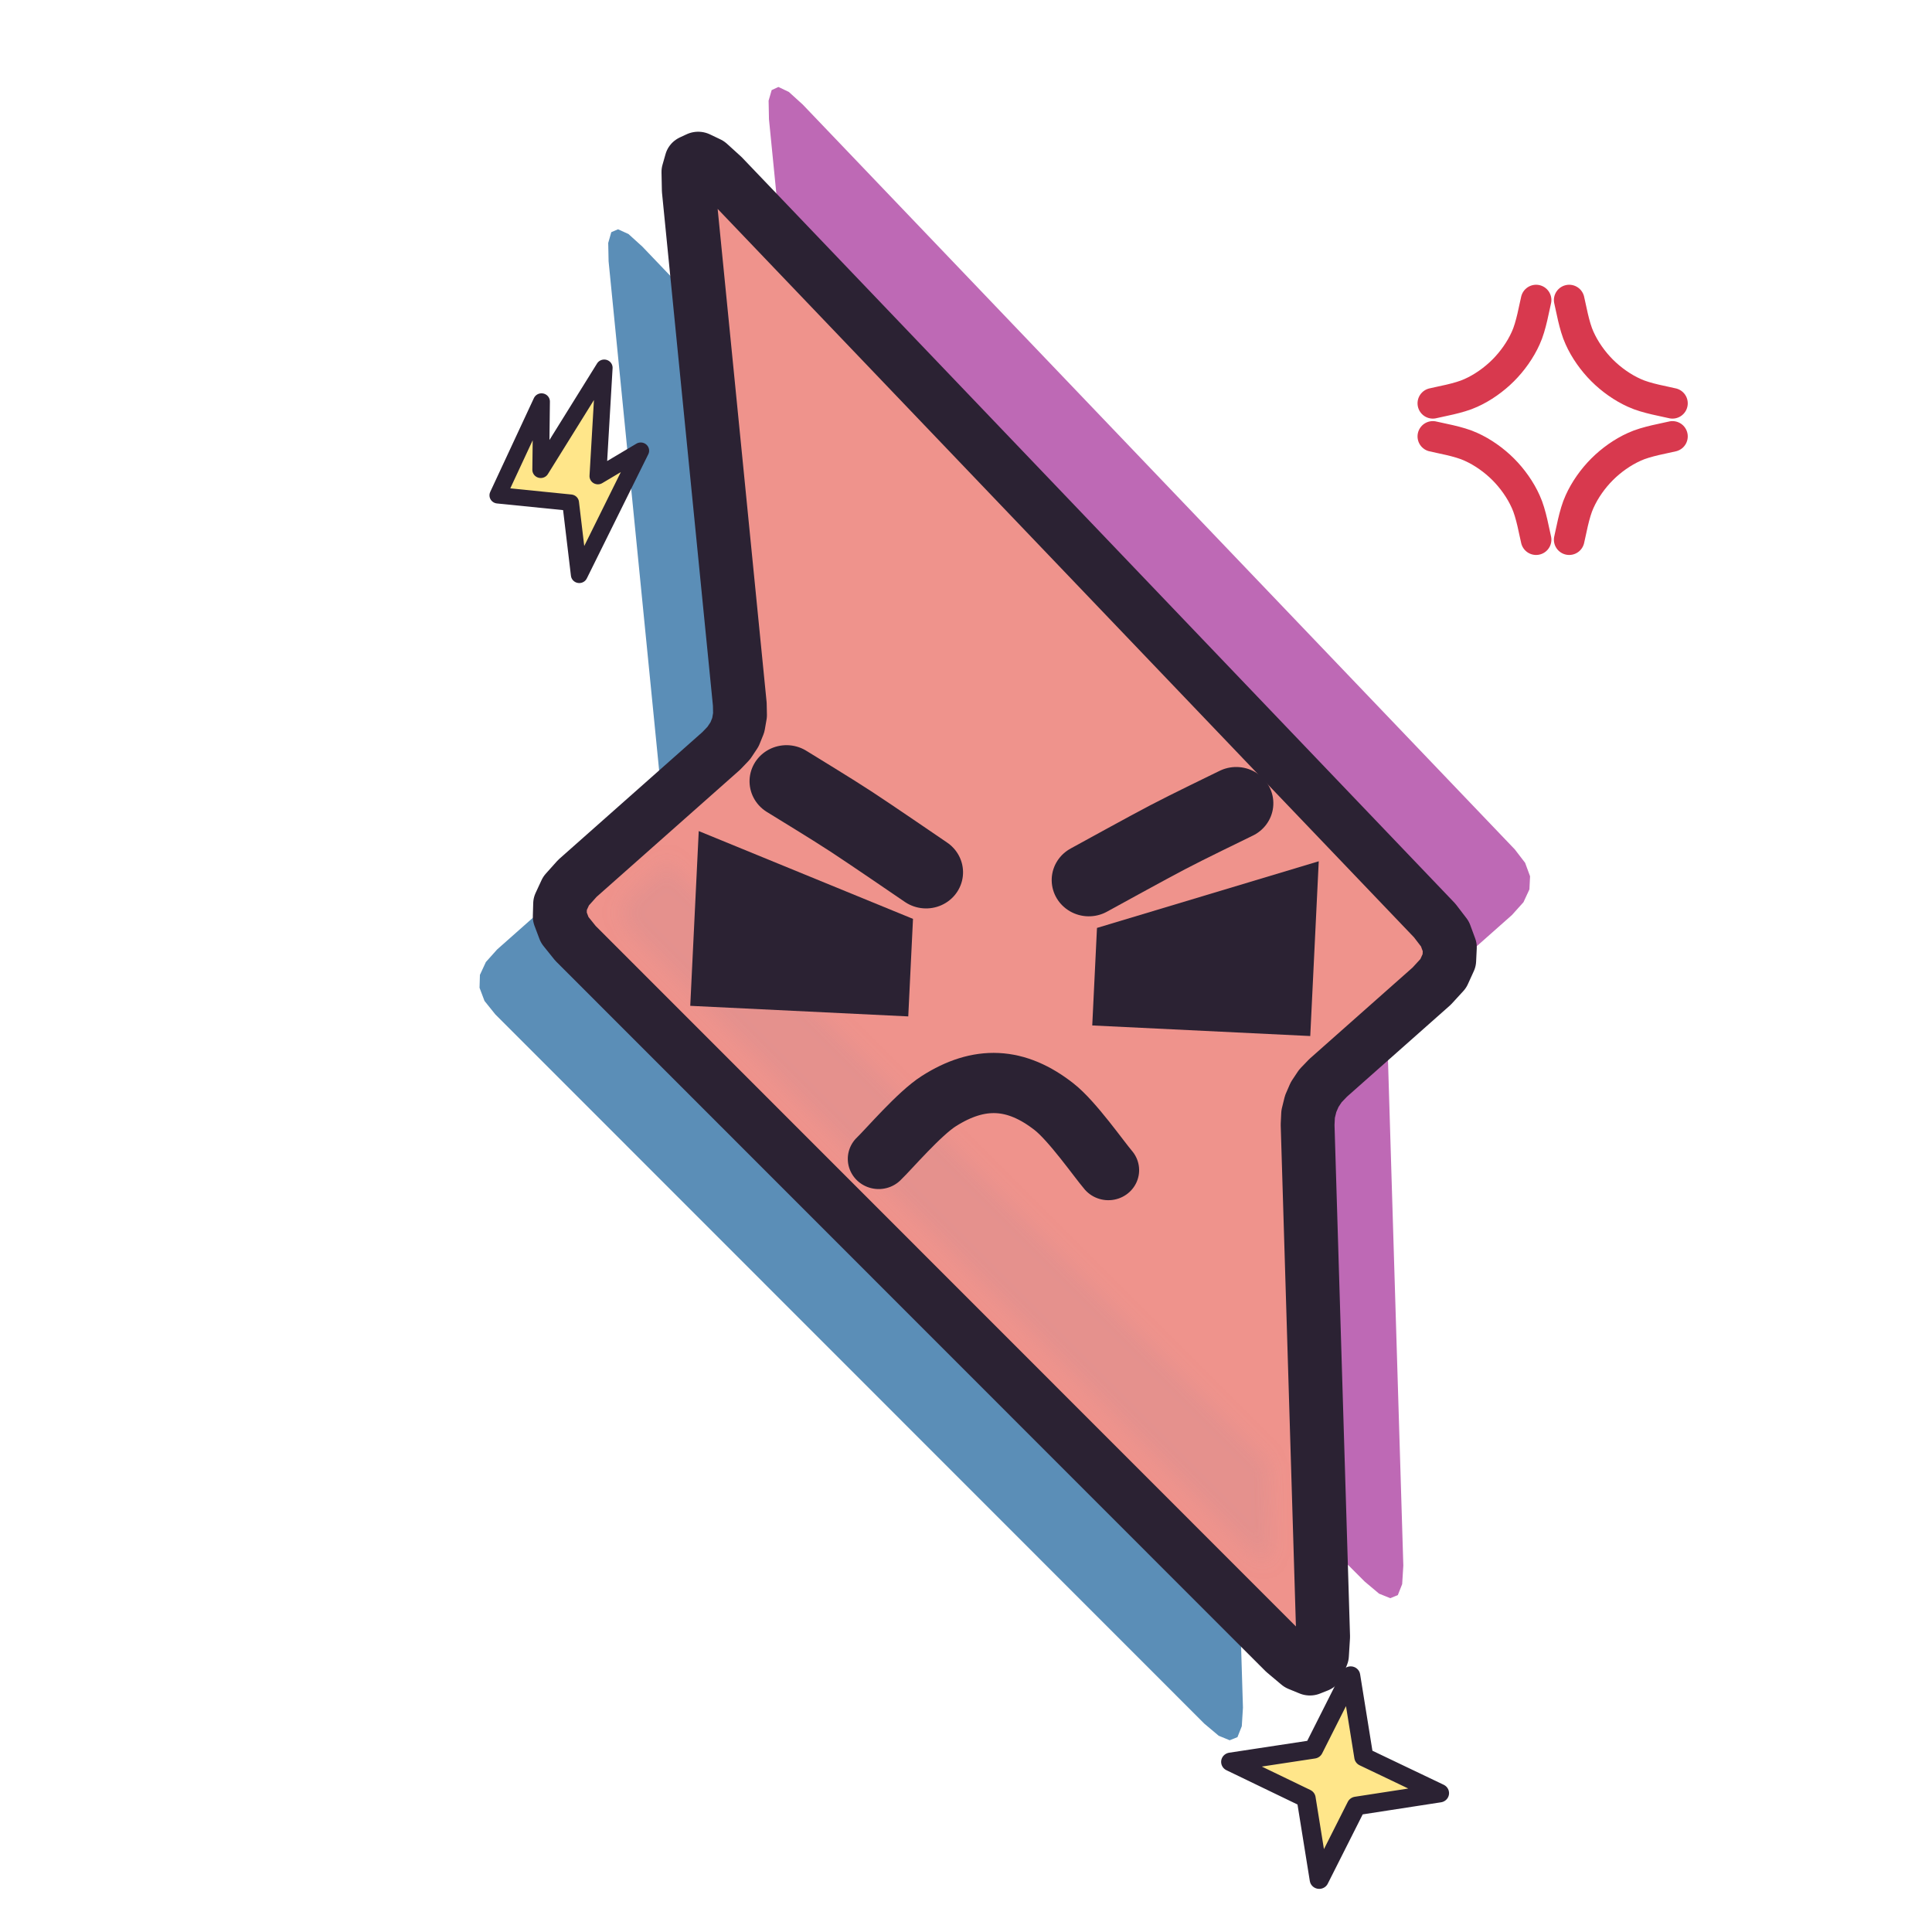
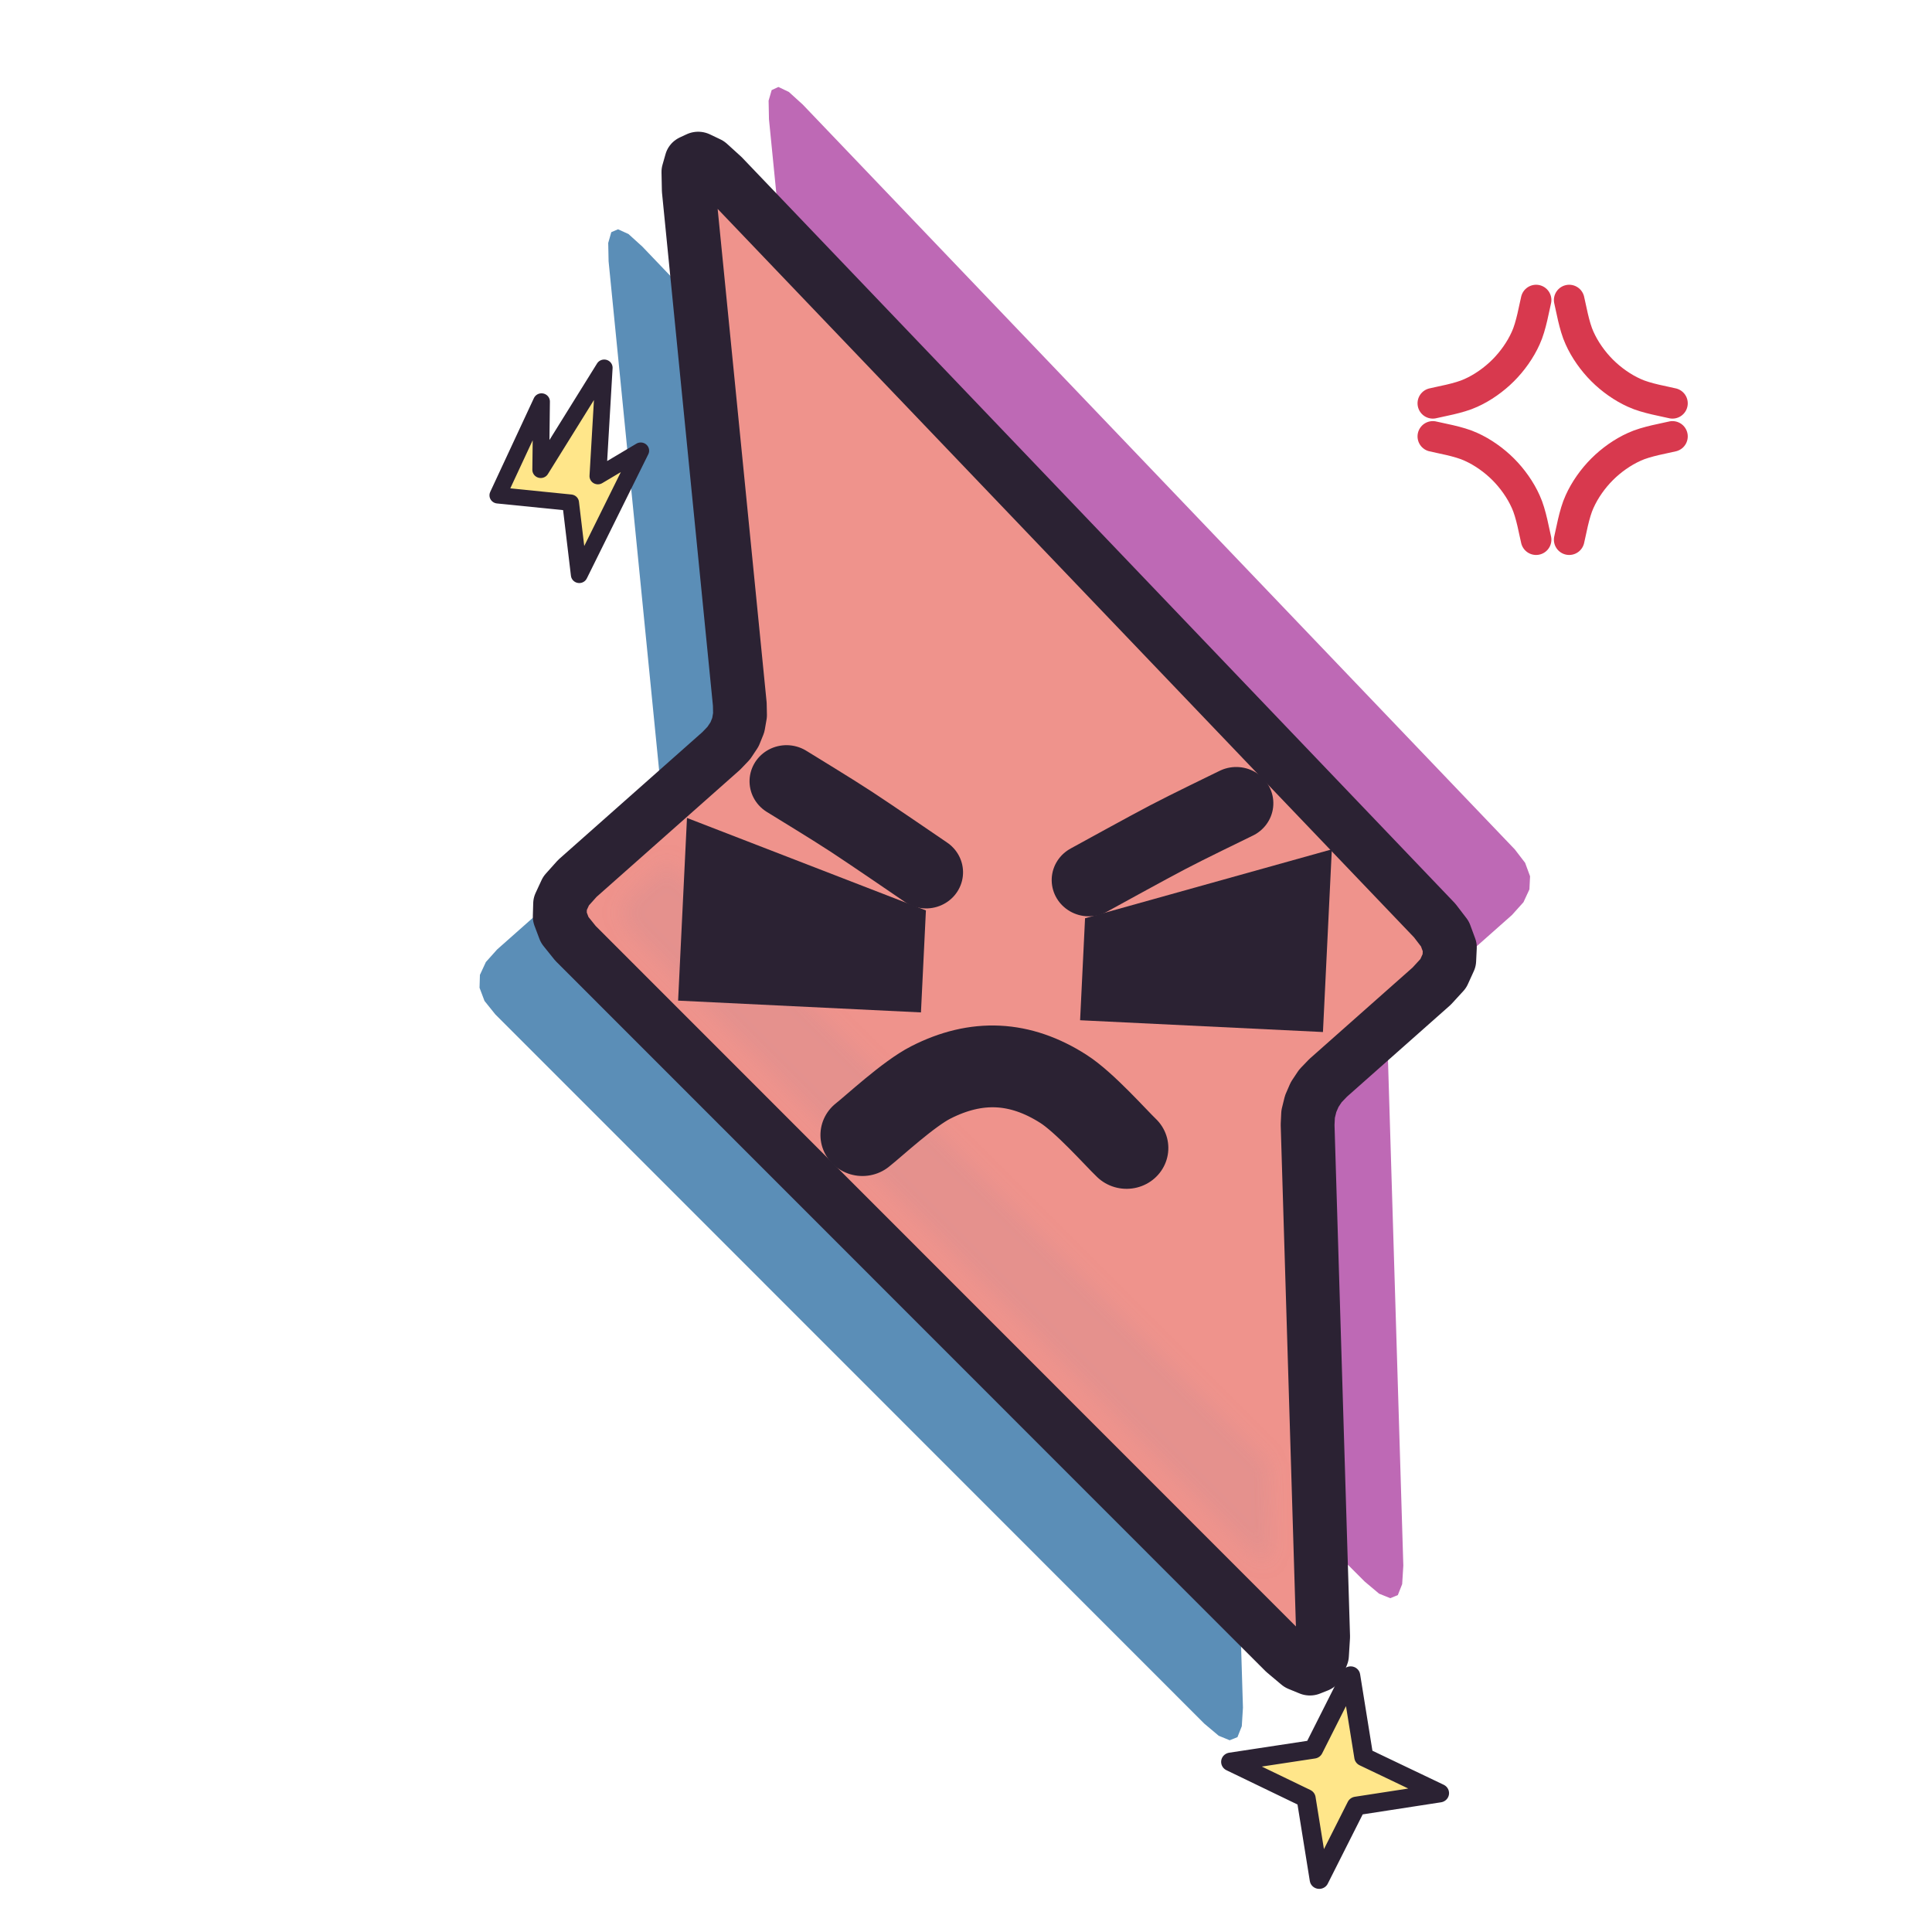
<svg xmlns="http://www.w3.org/2000/svg" viewBox="0 0 768 768" width="128" height="128">
  <defs>
    <filter id="rage-soft" x="-20%" y="-20%" width="140%" height="140%">
      <feGaussianBlur stdDeviation="4" />
    </filter>
    <path id="rage-0" d="M-1.6 -256.7 2.7 -262 4.8 -267.4 4.8 -272.7 2.6 -277.9 -1.8 -283.2 -296.2 -569.5 -301.9 -574.3 -306.1 -576 -308.7 -574.7 -309.7 -570.3 -309.2 -562.9 -279.3 -356.8 -279 -352.4 -279.6 -348.3 -280.8 -344.5 -282.9 -340.9 -285.7 -337.6 -339.9 -283.4 -344.1 -278.1 -346.2 -272.8 -346.1 -267.6 -343.9 -262.4 -339.4 -257.2 -46.8 14.8 -40.9 19.4 -36.5 21 -33.5 19.6 -32 15.1 -31.9 7.6 -47.8 -198.3 -47.8 -202.7 -47 -206.9 -45.6 -210.7 -43.5 -214.3 -40.6 -217.7Z" fill="#5b8eb7" />
    <path id="rage-1" d="M58.8 -317.1 63.1 -322.5 65.2 -327.8 65.2 -333.1 63 -338.4 58.7 -343.6 -235.8 -629.9 -241.5 -634.7 -245.7 -636.5 -248.3 -635.1 -249.3 -630.8 -248.8 -623.3 -218.9 -417.2 -218.6 -412.9 -219.1 -408.8 -220.4 -404.9 -222.5 -401.3 -225.3 -398 -279.5 -343.8 -283.7 -338.5 -285.8 -333.2 -285.7 -328 -283.4 -322.8 -279 -317.6 13.6 -45.6 19.5 -41 24 -39.4 26.9 -40.8 28.4 -45.3 28.5 -52.8 12.6 -258.8 12.7 -263.2 13.4 -267.3 14.8 -271.1 16.9 -274.7 19.8 -278.1Z" fill="#be69b5" />
    <path id="rage-2" d="M28.6 -286.9 32.9 -292.2 35 -297.6 35 -302.9 32.8 -308.2 28.5 -313.4 -266 -599.7 -271.7 -604.5 -275.9 -606.3 -278.5 -604.9 -279.5 -600.5 -279 -593.1 -249.1 -387 -248.8 -382.6 -249.3 -378.5 -250.6 -374.7 -252.7 -371.1 -255.5 -367.8 -309.7 -313.6 -313.9 -308.3 -316 -303 -315.9 -297.8 -313.7 -292.6 -309.2 -287.4 -16.6 -15.4 -10.7 -10.8 -6.3 -9.2 -3.3 -10.6 -1.8 -15.1 -1.7 -22.6 -17.6 -228.6 -17.6 -232.9 -16.8 -237.1 -15.4 -240.9 -13.3 -244.5 -10.4 -247.9Z" fill="#ef938c" />
    <path id="rage-3" d="M-274.5 -322 -287.8 -308.8 -290.4 -305.6 -291.6 -302.4 -291.6 -299.3 -290.2 -296.1 -287.5 -293 -32.5 -56 -28.9 -53.2 -26.3 -52.2 -24.5 -53.1 -23.6 -55.8 -23.6 -60.3 -25.9 -91Z" fill="#c28894" fill-opacity="0.22" filter="url(#rage-soft)" />
    <path id="rage-4" d="M28.6 -286.9 32.9 -292.2 35 -297.6 35 -302.9 32.8 -308.2 28.5 -313.4 -266 -599.7 -271.7 -604.5 -275.9 -606.3 -278.5 -604.9 -279.5 -600.5 -279 -593.1 -249.1 -387 -248.8 -382.6 -249.3 -378.5 -250.6 -374.7 -252.7 -371.1 -255.5 -367.8 -309.7 -313.6 -313.9 -308.3 -316 -303 -315.9 -297.8 -313.7 -292.6 -309.2 -287.4 -16.6 -15.4 -10.7 -10.8 -6.3 -9.2 -3.3 -10.6 -1.8 -15.1 -1.7 -22.6 -17.6 -228.6 -17.6 -232.9 -16.8 -237.1 -15.4 -240.9 -13.3 -244.5 -10.4 -247.9Z" fill="none" stroke="#2B2233" stroke-width="21.2" />
    <path id="rage-5" d="M47.1 38.2 14.6 45 1.4 75.4 -5.3 42.9 -35.7 29.7 -3.3 23 9.9 -7.4 16.6 25.1Z" fill="#FFE68A" />
    <path id="rage-6" d="M47.1 38.2 14.6 45 1.4 75.4 -5.3 42.9 -35.7 29.7 -3.3 23 9.9 -7.4 16.6 25.1Z" fill="none" stroke="#2B2233" stroke-width="7.5" />
-     <path id="rage-7" d="M-43 -29.1 43 2.1 43 41.5 -43 41.5Z" fill="#2B2233" />
-     <path id="rage-8" d="M-43 2.1 43 -29.1 43 41.5 -43 41.5Z" fill="#2B2233" />
+     <path id="rage-7" d="M-47.9 -30.4 47.9 2.2 47.9 43.4 -47.9 43.4Z" fill="#2B2233" />
+     <path id="rage-8" d="M-47.9 2.2 47.9 -30.4 47.9 43.4 -47.9 43.4Z" fill="#2B2233" />
    <path id="rage-9" d="M-88.7 -277.5C-85.2 -275.5 -69.9 -267 -62.3 -262.4C-54.8 -257.9 -36.1 -246.1 -32.1 -243.6" fill="none" stroke="#2B2233" stroke-width="29.2" />
    <path id="rage-a" d="M88.7 -277.5C85.2 -275.5 69.9 -267 62.3 -262.4C54.8 -257.9 36.1 -246.1 32.1 -243.6" fill="none" stroke="#2B2233" stroke-width="29.2" />
-     <path id="rage-b" d="M-45.3 -138.4C-41.5 -142.5 -30.2 -157.5 -22.7 -162.9C-15.1 -168.4 -7.6 -171.3 0 -171.3C7.6 -171.3 15.1 -168.4 22.7 -162.9C30.2 -157.5 41.5 -142.5 45.3 -138.4" fill="none" stroke="#2B2233" stroke-width="24.3" />
+     <path id="rage-b" d="M-52.1 -142C-47.8 -145.8 -34.7 -159.6 -26.1 -164.6C-17.4 -169.7 -8.7 -172.3 0 -172.3C8.7 -172.3 17.4 -169.7 26.1 -164.6C34.7 -159.6 47.8 -145.8 52.1 -142" fill="none" stroke="#2B2233" stroke-width="33" />
    <path id="rage-c" d="M0 0 30.8 -28 19.6 -2.8 58.9 -30.8 39.3 8.4 58.9 5.6 16.8 42.1 25.2 14Z" fill="#FFE68A" />
    <path id="rage-d" d="M0 0 30.8 -28 19.6 -2.8 58.9 -30.8 39.3 8.4 58.9 5.6 16.8 42.1 25.2 14Z" fill="none" stroke="#2B2233" stroke-width="6.6" />
    <path id="rage-e" d="M37.5 28.4C36.2 26.2 31.6 19.8 29.9 15.1C28.1 10.4 27.2 5 27.2 0C27.2 -5 28.1 -10.4 29.9 -15.1C31.6 -19.8 36.2 -26.2 37.5 -28.4" fill="none" stroke="#D8394E" stroke-width="11.9" />
  </defs>
  <g stroke-linecap="round" stroke-linejoin="round">
    <use href="#rage-0" transform="matrix(1.0077 0.0489 -0.0478 0.984 526.6 672.9)" />
    <use href="#rage-1" transform="matrix(1.0077 0.0489 -0.0478 0.984 526.6 672.9)" />
    <use href="#rage-2" transform="matrix(1.0077 0.0489 -0.0478 0.984 526.6 672.9)" />
    <use href="#rage-3" transform="matrix(1.0077 0.0489 -0.0478 0.984 526.6 672.9)" />
    <use href="#rage-4" transform="matrix(1.0077 0.0489 -0.0478 0.984 526.6 672.9)" />
    <use href="#rage-5" transform="matrix(1.0077 0.0489 -0.0478 0.984 526.6 672.9)" />
    <use href="#rage-6" transform="matrix(1.0077 0.0489 -0.0478 0.984 526.6 672.9)" />
-     <use href="#rage-7" transform="matrix(1.0077 0.0489 -0.0478 0.984 319.7 361.1)" />
-     <use href="#rage-8" transform="matrix(1.0077 0.0489 -0.0478 0.984 479.5 368.9)" />
+     <use href="#rage-7" transform="matrix(1.0077 0.0489 -0.0478 0.984 319.9 357.4)" />
+     <use href="#rage-8" transform="matrix(1.0077 0.0489 -0.0478 0.984 479.7 365.2)" />
    <use href="#rage-9" transform="matrix(1.0077 0.0489 -0.0478 0.984 388.8 588)" />
    <use href="#rage-a" transform="matrix(1.0077 0.0489 -0.0478 0.984 388.8 588)" />
-     <use href="#rage-b" transform="matrix(1.0077 0.0489 -0.0478 0.984 388.3 599.1)" />
+     <use href="#rage-b" transform="matrix(1.0077 0.0489 -0.0478 0.984 388.5 593.5)" />
    <use href="#rage-c" transform="matrix(0.9266 -0.3876 0.399 0.9058 197.9 196.9)" />
    <use href="#rage-d" transform="matrix(0.9266 -0.3876 0.399 0.9058 197.9 196.9)" />
    <use href="#rage-e" transform="matrix(0.7227 0.7227 -0.7227 0.7227 617.2 166.9)" />
    <use href="#rage-e" transform="matrix(-0.7227 0.7227 -0.7227 -0.7227 617.2 166.9)" />
    <use href="#rage-e" transform="matrix(-0.7227 -0.7227 0.7227 -0.7227 617.2 166.9)" />
    <use href="#rage-e" transform="matrix(0.7227 -0.7227 0.7227 0.7227 617.2 166.9)" />
  </g>
</svg>
